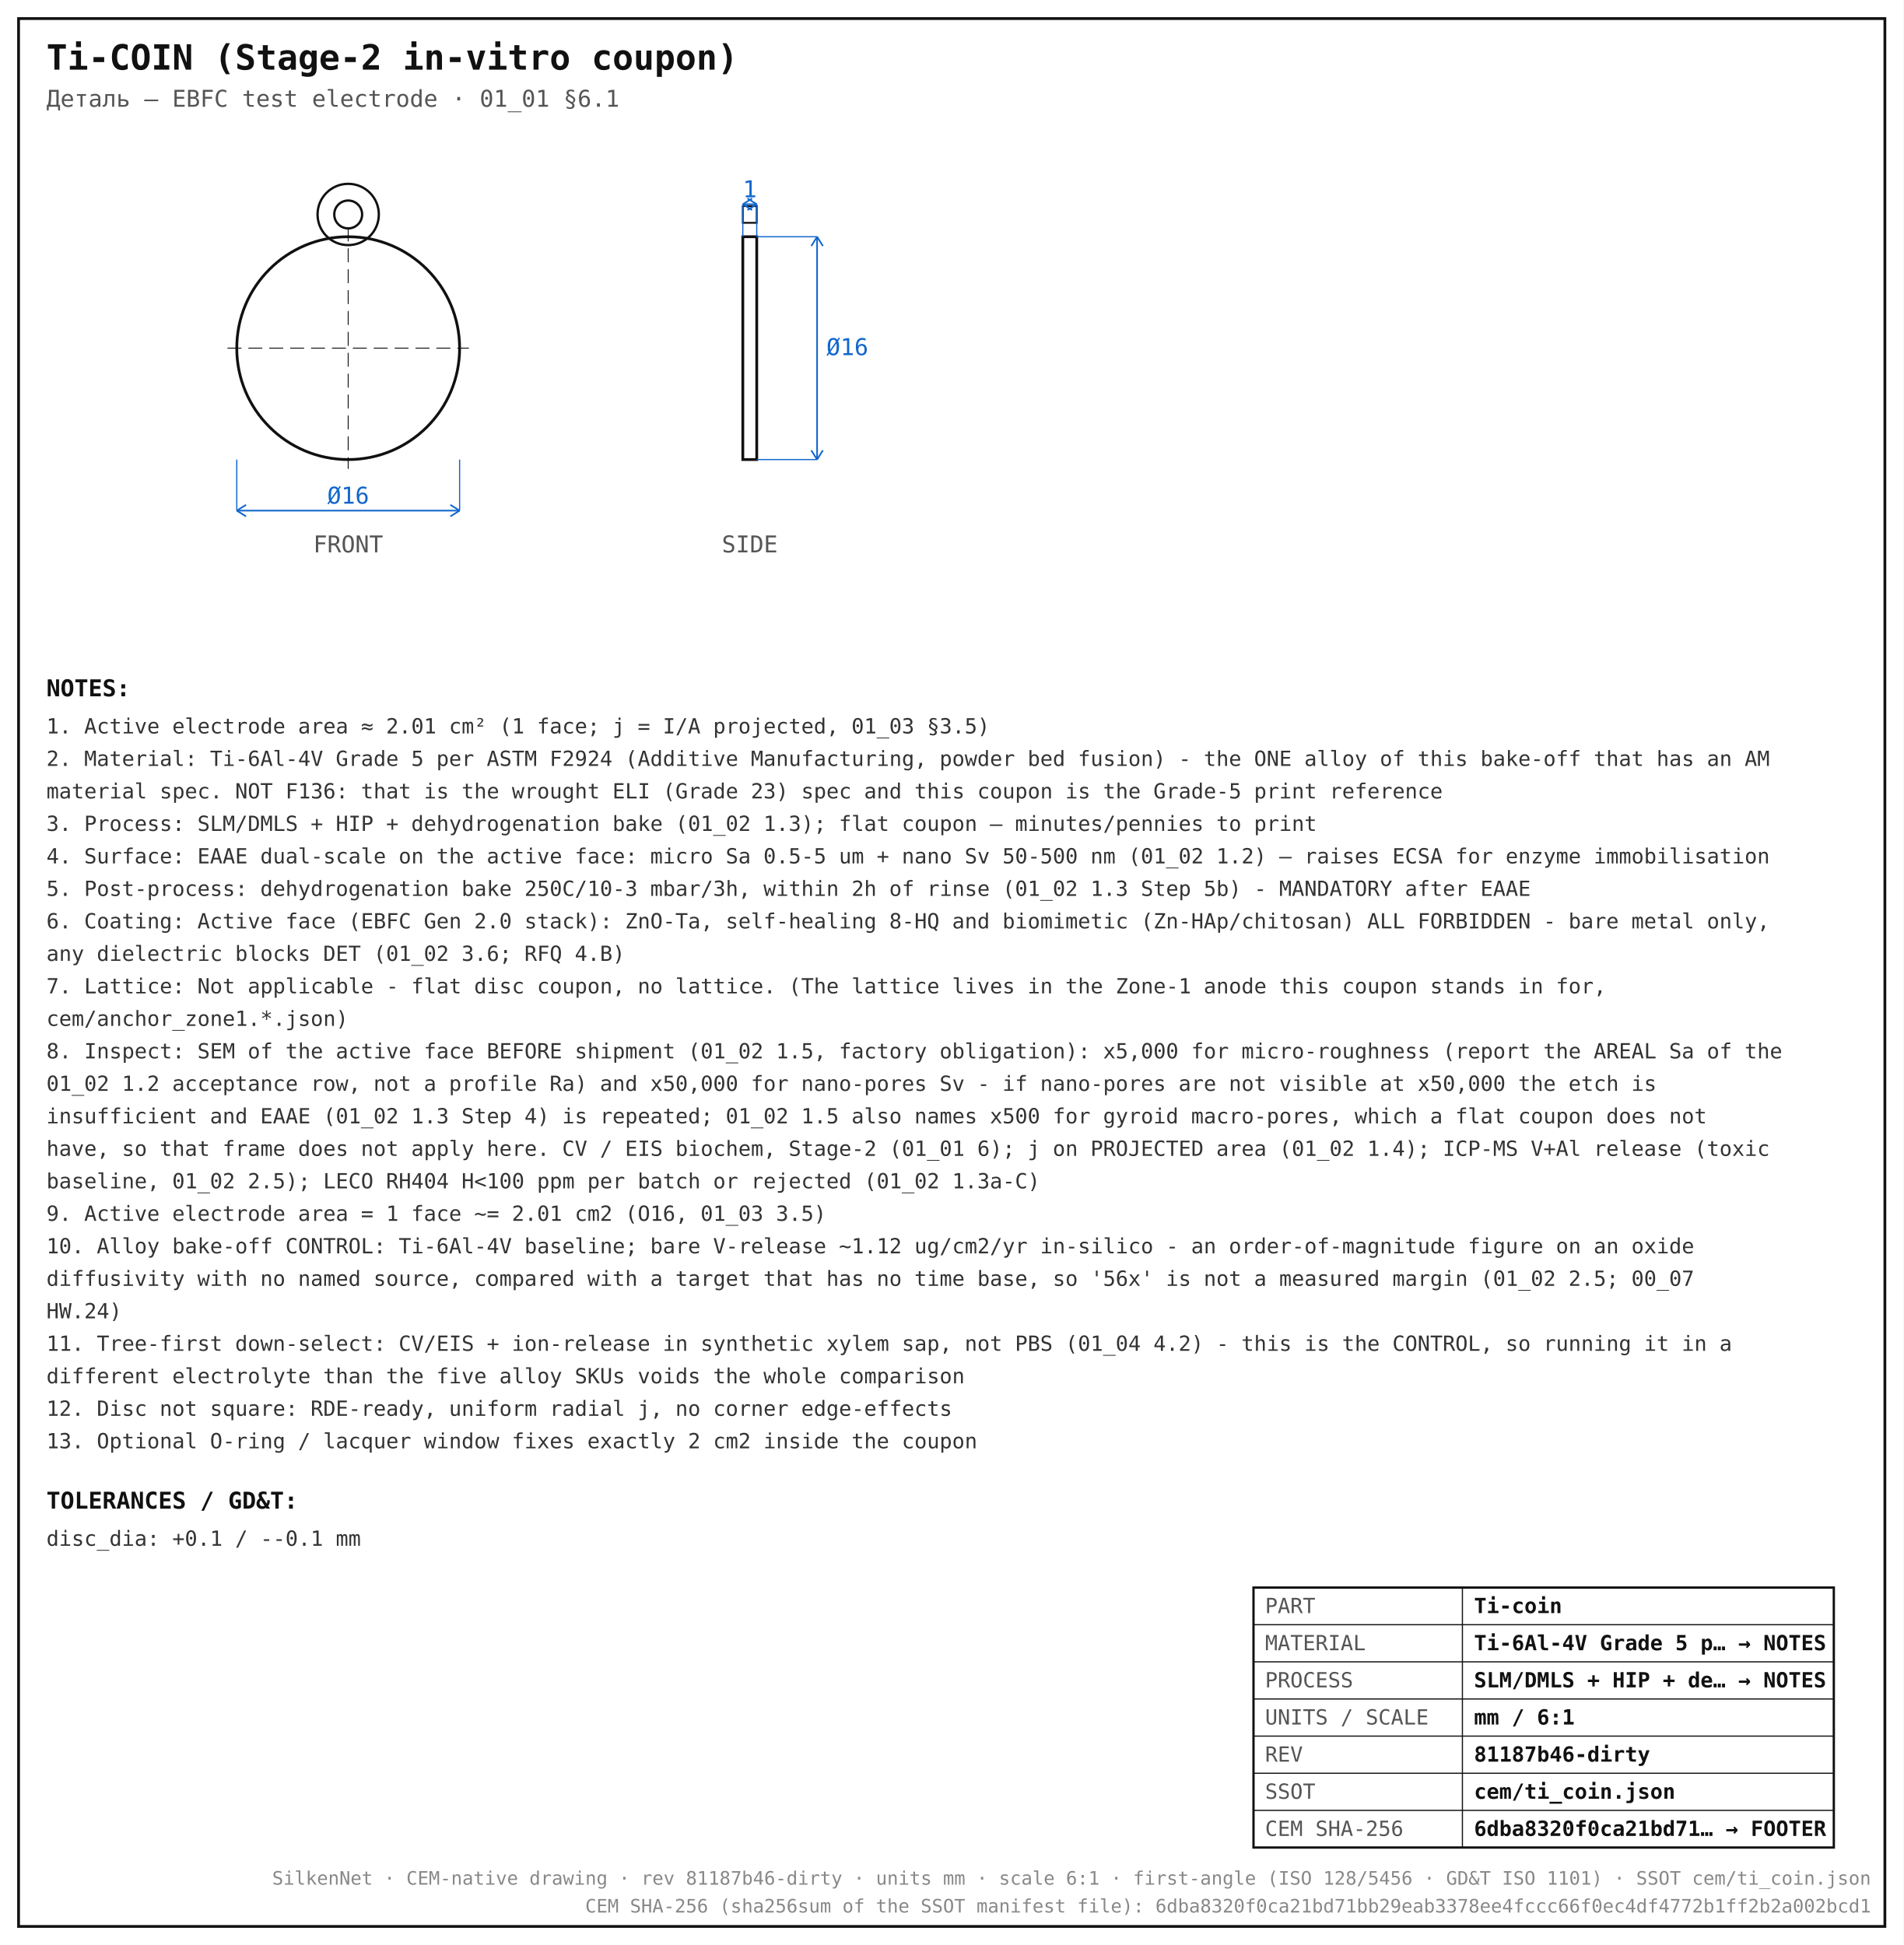
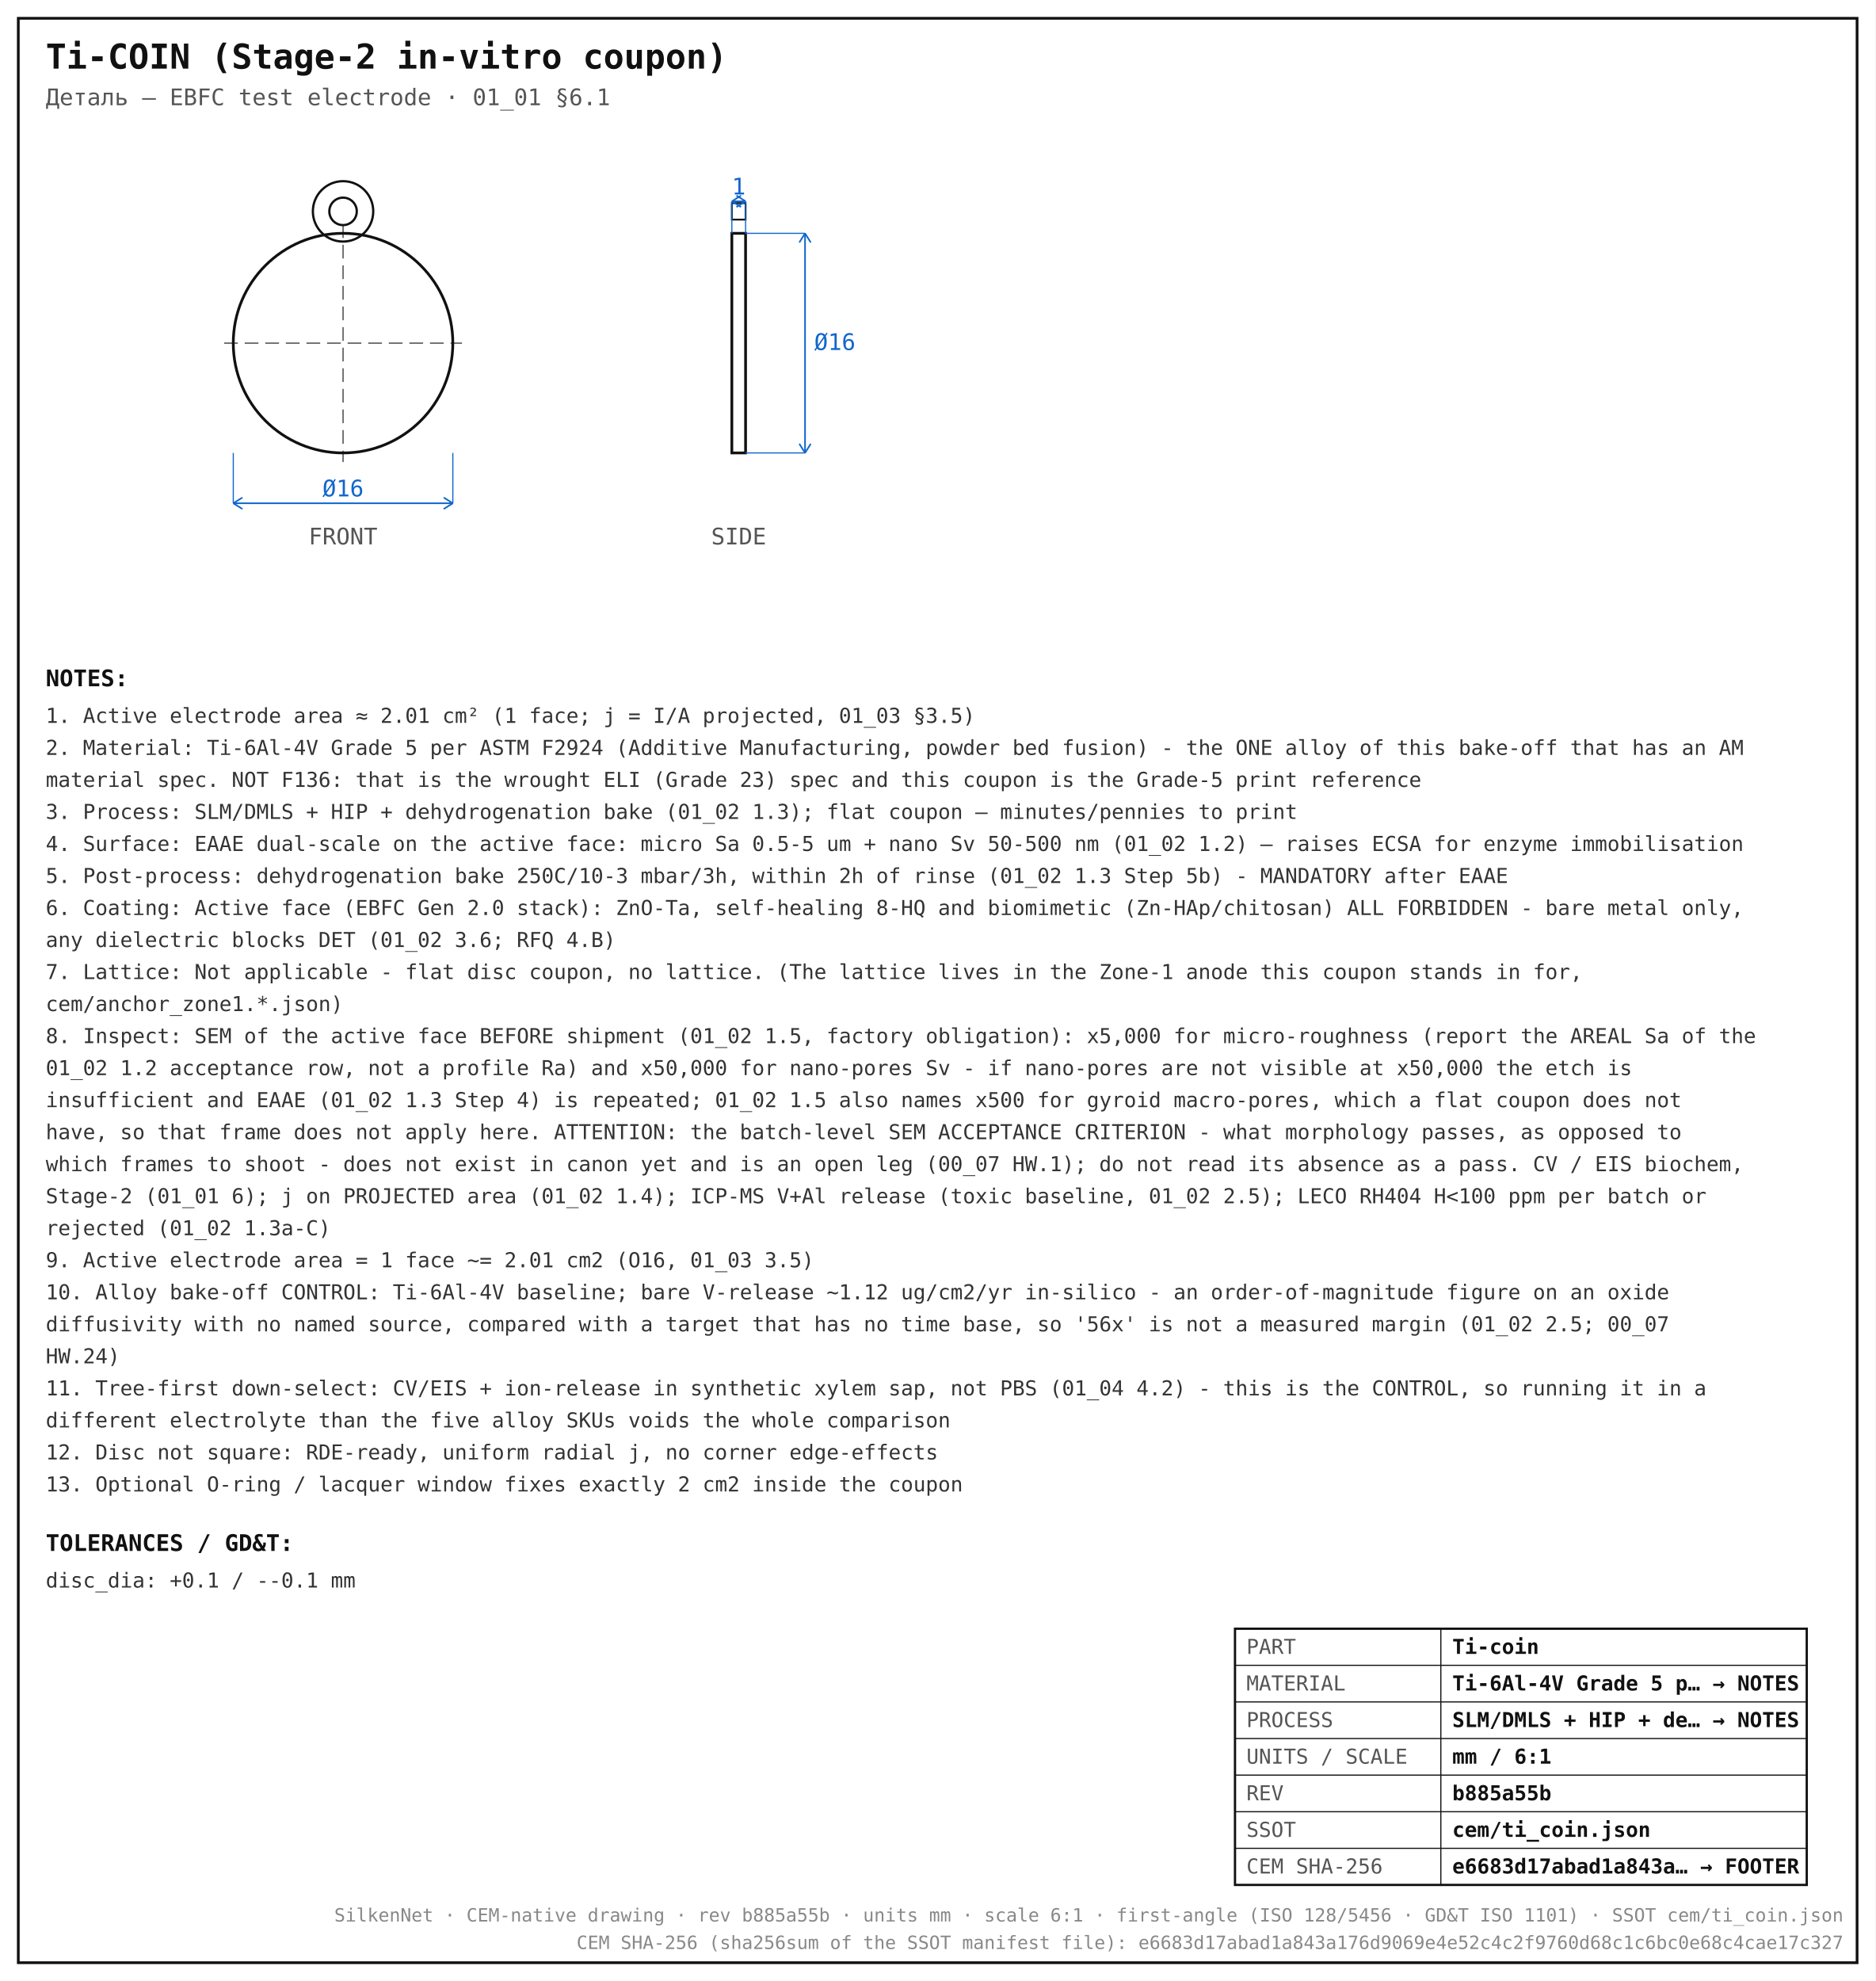
- <svg xmlns="http://www.w3.org/2000/svg" width="820" height="838" viewBox="0 0 820 838">
-   <rect x="0" y="0" width="820" height="838" fill="white" />
-   <rect x="8" y="8" width="804" height="822" fill="none" stroke="#111" stroke-width="1.2" />
+ <svg xmlns="http://www.w3.org/2000/svg" width="820" height="866" viewBox="0 0 820 866">
+   <rect x="0" y="0" width="820" height="866" fill="white" />
+   <rect x="8" y="8" width="804" height="850" fill="none" stroke="#111" stroke-width="1.2" />
  <text x="20" y="30" font-family="monospace" font-size="15" text-anchor="start" fill="#111" font-weight="bold">Ti-COIN  (Stage-2 in-vitro coupon)</text>
  <text x="20" y="46" font-family="monospace" font-size="10" text-anchor="start" fill="#555" font-weight="normal">Деталь — EBFC test electrode · 01_01 §6.1</text>
  <circle cx="150" cy="150" r="48" fill="none" stroke="#111" stroke-width="1.2" />
  <line x1="98" y1="150" x2="202" y2="150" stroke="#111" stroke-width="0.4" stroke-dasharray="6 3" />
  <line x1="150" y1="98" x2="150" y2="202" stroke="#111" stroke-width="0.4" stroke-dasharray="6 3" />
  <circle cx="150" cy="92.4" r="13.2" fill="none" stroke="#111" stroke-width="1" />
  <circle cx="150" cy="92.4" r="6" fill="none" stroke="#111" stroke-width="1" />
  <text x="150" y="238" font-family="monospace" font-size="10" text-anchor="middle" fill="#555" font-weight="normal">FRONT</text>
  <line x1="102" y1="198" x2="102" y2="220" stroke="#1166cc" stroke-width="0.5" />
  <line x1="198" y1="198" x2="198" y2="220" stroke="#1166cc" stroke-width="0.5" />
  <line x1="102" y1="220" x2="198" y2="220" stroke="#1166cc" stroke-width="0.7" />
  <line x1="102" y1="220" x2="106" y2="217.5" stroke="#1166cc" stroke-width="0.7" />
  <line x1="102" y1="220" x2="106" y2="222.5" stroke="#1166cc" stroke-width="0.7" />
  <line x1="198" y1="220" x2="194" y2="217.5" stroke="#1166cc" stroke-width="0.7" />
  <line x1="198" y1="220" x2="194" y2="222.5" stroke="#1166cc" stroke-width="0.7" />
  <text x="150" y="217" font-family="monospace" font-size="10" text-anchor="middle" fill="#1166cc" font-weight="normal">Ø16</text>
  <rect x="320" y="102" width="6" height="96" fill="none" stroke="#111" stroke-width="1.2" />
  <rect x="320" y="88.8" width="6" height="7.2" fill="none" stroke="#111" stroke-width="0.8" />
  <text x="323" y="238" font-family="monospace" font-size="10" text-anchor="middle" fill="#555" font-weight="normal">SIDE</text>
  <line x1="326" y1="102" x2="352" y2="102" stroke="#1166cc" stroke-width="0.5" />
  <line x1="326" y1="198" x2="352" y2="198" stroke="#1166cc" stroke-width="0.5" />
  <line x1="352" y1="102" x2="352" y2="198" stroke="#1166cc" stroke-width="0.7" />
  <line x1="352" y1="102" x2="349.5" y2="106" stroke="#1166cc" stroke-width="0.7" />
  <line x1="352" y1="102" x2="354.5" y2="106" stroke="#1166cc" stroke-width="0.7" />
  <line x1="352" y1="198" x2="349.5" y2="194" stroke="#1166cc" stroke-width="0.7" />
  <line x1="352" y1="198" x2="354.5" y2="194" stroke="#1166cc" stroke-width="0.7" />
  <text x="356" y="153" font-family="monospace" font-size="10" text-anchor="start" fill="#1166cc" font-weight="normal">Ø16</text>
  <line x1="320" y1="102" x2="320" y2="88" stroke="#1166cc" stroke-width="0.5" />
  <line x1="326" y1="102" x2="326" y2="88" stroke="#1166cc" stroke-width="0.5" />
  <line x1="320" y1="88" x2="326" y2="88" stroke="#1166cc" stroke-width="0.7" />
  <line x1="320" y1="88" x2="324" y2="85.5" stroke="#1166cc" stroke-width="0.7" />
  <line x1="320" y1="88" x2="324" y2="90.5" stroke="#1166cc" stroke-width="0.7" />
  <line x1="326" y1="88" x2="322" y2="85.5" stroke="#1166cc" stroke-width="0.7" />
  <line x1="326" y1="88" x2="322" y2="90.5" stroke="#1166cc" stroke-width="0.7" />
  <text x="323" y="85" font-family="monospace" font-size="10" text-anchor="middle" fill="#1166cc" font-weight="normal">1</text>
  <text x="20" y="300" font-family="monospace" font-size="10" text-anchor="start" fill="#111" font-weight="bold">NOTES:</text>
  <text x="20" y="316" font-family="monospace" font-size="9" text-anchor="start" fill="#333" font-weight="normal">1. Active electrode area ≈ 2.01 cm² (1 face; j = I/A projected, 01_03 §3.5)</text>
  <text x="20" y="330" font-family="monospace" font-size="9" text-anchor="start" fill="#333" font-weight="normal">2. Material: Ti-6Al-4V Grade 5 per ASTM F2924 (Additive Manufacturing, powder bed fusion) - the ONE alloy of this bake-off that has an AM</text>
  <text x="20" y="344" font-family="monospace" font-size="9" text-anchor="start" fill="#333" font-weight="normal">   material spec. NOT F136: that is the wrought ELI (Grade 23) spec and this coupon is the Grade-5 print reference</text>
  <text x="20" y="358" font-family="monospace" font-size="9" text-anchor="start" fill="#333" font-weight="normal">3. Process: SLM/DMLS + HIP + dehydrogenation bake (01_02 1.3); flat coupon — minutes/pennies to print</text>
  <text x="20" y="372" font-family="monospace" font-size="9" text-anchor="start" fill="#333" font-weight="normal">4. Surface: EAAE dual-scale on the active face: micro Sa 0.5-5 um + nano Sv 50-500 nm (01_02 1.2) — raises ECSA for enzyme immobilisation</text>
  <text x="20" y="386" font-family="monospace" font-size="9" text-anchor="start" fill="#333" font-weight="normal">5. Post-process: dehydrogenation bake 250C/10-3 mbar/3h, within 2h of rinse (01_02 1.3 Step 5b) - MANDATORY after EAAE</text>
  <text x="20" y="400" font-family="monospace" font-size="9" text-anchor="start" fill="#333" font-weight="normal">6. Coating: Active face (EBFC Gen 2.0 stack): ZnO-Ta, self-healing 8-HQ and biomimetic (Zn-HAp/chitosan) ALL FORBIDDEN - bare metal only,</text>
  <text x="20" y="414" font-family="monospace" font-size="9" text-anchor="start" fill="#333" font-weight="normal">   any dielectric blocks DET (01_02 3.6; RFQ 4.B)</text>
  <text x="20" y="428" font-family="monospace" font-size="9" text-anchor="start" fill="#333" font-weight="normal">7. Lattice: Not applicable - flat disc coupon, no lattice. (The lattice lives in the Zone-1 anode this coupon stands in for,</text>
  <text x="20" y="442" font-family="monospace" font-size="9" text-anchor="start" fill="#333" font-weight="normal">   cem/anchor_zone1.*.json)</text>
  <text x="20" y="456" font-family="monospace" font-size="9" text-anchor="start" fill="#333" font-weight="normal">8. Inspect: SEM of the active face BEFORE shipment (01_02 1.5, factory obligation): x5,000 for micro-roughness (report the AREAL Sa of the</text>
  <text x="20" y="470" font-family="monospace" font-size="9" text-anchor="start" fill="#333" font-weight="normal">   01_02 1.2 acceptance row, not a profile Ra) and x50,000 for nano-pores Sv - if nano-pores are not visible at x50,000 the etch is</text>
  <text x="20" y="484" font-family="monospace" font-size="9" text-anchor="start" fill="#333" font-weight="normal">   insufficient and EAAE (01_02 1.3 Step 4) is repeated; 01_02 1.5 also names x500 for gyroid macro-pores, which a flat coupon does not</text>
-   <text x="20" y="498" font-family="monospace" font-size="9" text-anchor="start" fill="#333" font-weight="normal">   have, so that frame does not apply here. CV / EIS biochem, Stage-2 (01_01 6); j on PROJECTED area (01_02 1.4); ICP-MS V+Al release (toxic</text>
-   <text x="20" y="512" font-family="monospace" font-size="9" text-anchor="start" fill="#333" font-weight="normal">   baseline, 01_02 2.5); LECO RH404 H&lt;100 ppm per batch or rejected (01_02 1.3a-C)</text>
-   <text x="20" y="526" font-family="monospace" font-size="9" text-anchor="start" fill="#333" font-weight="normal">9. Active electrode area = 1 face ~= 2.01 cm2 (O16, 01_03 3.5)</text>
-   <text x="20" y="540" font-family="monospace" font-size="9" text-anchor="start" fill="#333" font-weight="normal">10. Alloy bake-off CONTROL: Ti-6Al-4V baseline; bare V-release ~1.12 ug/cm2/yr in-silico - an order-of-magnitude figure on an oxide</text>
-   <text x="20" y="554" font-family="monospace" font-size="9" text-anchor="start" fill="#333" font-weight="normal">   diffusivity with no named source, compared with a target that has no time base, so '56x' is not a measured margin (01_02 2.5; 00_07</text>
-   <text x="20" y="568" font-family="monospace" font-size="9" text-anchor="start" fill="#333" font-weight="normal">   HW.24)</text>
-   <text x="20" y="582" font-family="monospace" font-size="9" text-anchor="start" fill="#333" font-weight="normal">11. Tree-first down-select: CV/EIS + ion-release in synthetic xylem sap, not PBS (01_04 4.2) - this is the CONTROL, so running it in a</text>
-   <text x="20" y="596" font-family="monospace" font-size="9" text-anchor="start" fill="#333" font-weight="normal">   different electrolyte than the five alloy SKUs voids the whole comparison</text>
-   <text x="20" y="610" font-family="monospace" font-size="9" text-anchor="start" fill="#333" font-weight="normal">12. Disc not square: RDE-ready, uniform radial j, no corner edge-effects</text>
-   <text x="20" y="624" font-family="monospace" font-size="9" text-anchor="start" fill="#333" font-weight="normal">13. Optional O-ring / lacquer window fixes exactly 2 cm2 inside the coupon</text>
-   <text x="20" y="650" font-family="monospace" font-size="10" text-anchor="start" fill="#111" font-weight="bold">TOLERANCES / GD&amp;T:</text>
-   <text x="20" y="666" font-family="monospace" font-size="9" text-anchor="start" fill="#333" font-weight="normal">disc_dia: +0.1 / --0.1 mm</text>
-   <rect x="540" y="684" width="250" height="112" fill="none" stroke="#111" stroke-width="1" />
-   <line x1="630" y1="684" x2="630" y2="700" stroke="#111" stroke-width="0.5" />
-   <text x="545" y="695" font-family="monospace" font-size="9" text-anchor="start" fill="#555" font-weight="normal">PART</text>
-   <text x="635" y="695" font-family="monospace" font-size="9" text-anchor="start" fill="#111" font-weight="bold">Ti-coin</text>
-   <line x1="540" y1="700" x2="790" y2="700" stroke="#111" stroke-width="0.5" />
-   <line x1="630" y1="700" x2="630" y2="716" stroke="#111" stroke-width="0.5" />
-   <text x="545" y="711" font-family="monospace" font-size="9" text-anchor="start" fill="#555" font-weight="normal">MATERIAL</text>
-   <text x="635" y="711" font-family="monospace" font-size="9" text-anchor="start" fill="#111" font-weight="bold">Ti-6Al-4V Grade 5 p… → NOTES</text>
-   <line x1="540" y1="716" x2="790" y2="716" stroke="#111" stroke-width="0.5" />
-   <line x1="630" y1="716" x2="630" y2="732" stroke="#111" stroke-width="0.5" />
-   <text x="545" y="727" font-family="monospace" font-size="9" text-anchor="start" fill="#555" font-weight="normal">PROCESS</text>
-   <text x="635" y="727" font-family="monospace" font-size="9" text-anchor="start" fill="#111" font-weight="bold">SLM/DMLS + HIP + de… → NOTES</text>
-   <line x1="540" y1="732" x2="790" y2="732" stroke="#111" stroke-width="0.5" />
-   <line x1="630" y1="732" x2="630" y2="748" stroke="#111" stroke-width="0.5" />
-   <text x="545" y="743" font-family="monospace" font-size="9" text-anchor="start" fill="#555" font-weight="normal">UNITS / SCALE</text>
-   <text x="635" y="743" font-family="monospace" font-size="9" text-anchor="start" fill="#111" font-weight="bold">mm / 6:1</text>
-   <line x1="540" y1="748" x2="790" y2="748" stroke="#111" stroke-width="0.5" />
-   <line x1="630" y1="748" x2="630" y2="764" stroke="#111" stroke-width="0.5" />
-   <text x="545" y="759" font-family="monospace" font-size="9" text-anchor="start" fill="#555" font-weight="normal">REV</text>
-   <text x="635" y="759" font-family="monospace" font-size="9" text-anchor="start" fill="#111" font-weight="bold">81187b46-dirty</text>
-   <line x1="540" y1="764" x2="790" y2="764" stroke="#111" stroke-width="0.5" />
-   <line x1="630" y1="764" x2="630" y2="780" stroke="#111" stroke-width="0.5" />
-   <text x="545" y="775" font-family="monospace" font-size="9" text-anchor="start" fill="#555" font-weight="normal">SSOT</text>
-   <text x="635" y="775" font-family="monospace" font-size="9" text-anchor="start" fill="#111" font-weight="bold">cem/ti_coin.json</text>
-   <line x1="540" y1="780" x2="790" y2="780" stroke="#111" stroke-width="0.5" />
-   <line x1="630" y1="780" x2="630" y2="796" stroke="#111" stroke-width="0.5" />
-   <text x="545" y="791" font-family="monospace" font-size="9" text-anchor="start" fill="#555" font-weight="normal">CEM SHA-256</text>
-   <text x="635" y="791" font-family="monospace" font-size="9" text-anchor="start" fill="#111" font-weight="bold">6dba8320f0ca21bd71… → FOOTER</text>
-   <text x="806" y="812" font-family="monospace" font-size="8" text-anchor="end" fill="#888" font-weight="normal">SilkenNet · CEM-native drawing · rev 81187b46-dirty · units mm · scale 6:1 · first-angle (ISO 128/5456 · GD&amp;T ISO 1101) · SSOT cem/ti_coin.json</text>
-   <text x="806" y="824" font-family="monospace" font-size="8" text-anchor="end" fill="#888" font-weight="normal">CEM SHA-256 (sha256sum of the SSOT manifest file): 6dba8320f0ca21bd71bb29eab3378ee4fccc66f0ec4df4772b1ff2b2a002bcd1</text>
+   <text x="20" y="498" font-family="monospace" font-size="9" text-anchor="start" fill="#333" font-weight="normal">   have, so that frame does not apply here. ATTENTION: the batch-level SEM ACCEPTANCE CRITERION - what morphology passes, as opposed to</text>
+   <text x="20" y="512" font-family="monospace" font-size="9" text-anchor="start" fill="#333" font-weight="normal">   which frames to shoot - does not exist in canon yet and is an open leg (00_07 HW.1); do not read its absence as a pass. CV / EIS biochem,</text>
+   <text x="20" y="526" font-family="monospace" font-size="9" text-anchor="start" fill="#333" font-weight="normal">   Stage-2 (01_01 6); j on PROJECTED area (01_02 1.4); ICP-MS V+Al release (toxic baseline, 01_02 2.5); LECO RH404 H&lt;100 ppm per batch or</text>
+   <text x="20" y="540" font-family="monospace" font-size="9" text-anchor="start" fill="#333" font-weight="normal">   rejected (01_02 1.3a-C)</text>
+   <text x="20" y="554" font-family="monospace" font-size="9" text-anchor="start" fill="#333" font-weight="normal">9. Active electrode area = 1 face ~= 2.01 cm2 (O16, 01_03 3.5)</text>
+   <text x="20" y="568" font-family="monospace" font-size="9" text-anchor="start" fill="#333" font-weight="normal">10. Alloy bake-off CONTROL: Ti-6Al-4V baseline; bare V-release ~1.12 ug/cm2/yr in-silico - an order-of-magnitude figure on an oxide</text>
+   <text x="20" y="582" font-family="monospace" font-size="9" text-anchor="start" fill="#333" font-weight="normal">   diffusivity with no named source, compared with a target that has no time base, so '56x' is not a measured margin (01_02 2.5; 00_07</text>
+   <text x="20" y="596" font-family="monospace" font-size="9" text-anchor="start" fill="#333" font-weight="normal">   HW.24)</text>
+   <text x="20" y="610" font-family="monospace" font-size="9" text-anchor="start" fill="#333" font-weight="normal">11. Tree-first down-select: CV/EIS + ion-release in synthetic xylem sap, not PBS (01_04 4.2) - this is the CONTROL, so running it in a</text>
+   <text x="20" y="624" font-family="monospace" font-size="9" text-anchor="start" fill="#333" font-weight="normal">   different electrolyte than the five alloy SKUs voids the whole comparison</text>
+   <text x="20" y="638" font-family="monospace" font-size="9" text-anchor="start" fill="#333" font-weight="normal">12. Disc not square: RDE-ready, uniform radial j, no corner edge-effects</text>
+   <text x="20" y="652" font-family="monospace" font-size="9" text-anchor="start" fill="#333" font-weight="normal">13. Optional O-ring / lacquer window fixes exactly 2 cm2 inside the coupon</text>
+   <text x="20" y="678" font-family="monospace" font-size="10" text-anchor="start" fill="#111" font-weight="bold">TOLERANCES / GD&amp;T:</text>
+   <text x="20" y="694" font-family="monospace" font-size="9" text-anchor="start" fill="#333" font-weight="normal">disc_dia: +0.1 / --0.1 mm</text>
+   <rect x="540" y="712" width="250" height="112" fill="none" stroke="#111" stroke-width="1" />
+   <line x1="630" y1="712" x2="630" y2="728" stroke="#111" stroke-width="0.5" />
+   <text x="545" y="723" font-family="monospace" font-size="9" text-anchor="start" fill="#555" font-weight="normal">PART</text>
+   <text x="635" y="723" font-family="monospace" font-size="9" text-anchor="start" fill="#111" font-weight="bold">Ti-coin</text>
+   <line x1="540" y1="728" x2="790" y2="728" stroke="#111" stroke-width="0.5" />
+   <line x1="630" y1="728" x2="630" y2="744" stroke="#111" stroke-width="0.5" />
+   <text x="545" y="739" font-family="monospace" font-size="9" text-anchor="start" fill="#555" font-weight="normal">MATERIAL</text>
+   <text x="635" y="739" font-family="monospace" font-size="9" text-anchor="start" fill="#111" font-weight="bold">Ti-6Al-4V Grade 5 p… → NOTES</text>
+   <line x1="540" y1="744" x2="790" y2="744" stroke="#111" stroke-width="0.5" />
+   <line x1="630" y1="744" x2="630" y2="760" stroke="#111" stroke-width="0.5" />
+   <text x="545" y="755" font-family="monospace" font-size="9" text-anchor="start" fill="#555" font-weight="normal">PROCESS</text>
+   <text x="635" y="755" font-family="monospace" font-size="9" text-anchor="start" fill="#111" font-weight="bold">SLM/DMLS + HIP + de… → NOTES</text>
+   <line x1="540" y1="760" x2="790" y2="760" stroke="#111" stroke-width="0.5" />
+   <line x1="630" y1="760" x2="630" y2="776" stroke="#111" stroke-width="0.5" />
+   <text x="545" y="771" font-family="monospace" font-size="9" text-anchor="start" fill="#555" font-weight="normal">UNITS / SCALE</text>
+   <text x="635" y="771" font-family="monospace" font-size="9" text-anchor="start" fill="#111" font-weight="bold">mm / 6:1</text>
+   <line x1="540" y1="776" x2="790" y2="776" stroke="#111" stroke-width="0.5" />
+   <line x1="630" y1="776" x2="630" y2="792" stroke="#111" stroke-width="0.5" />
+   <text x="545" y="787" font-family="monospace" font-size="9" text-anchor="start" fill="#555" font-weight="normal">REV</text>
+   <text x="635" y="787" font-family="monospace" font-size="9" text-anchor="start" fill="#111" font-weight="bold">b885a55b</text>
+   <line x1="540" y1="792" x2="790" y2="792" stroke="#111" stroke-width="0.5" />
+   <line x1="630" y1="792" x2="630" y2="808" stroke="#111" stroke-width="0.5" />
+   <text x="545" y="803" font-family="monospace" font-size="9" text-anchor="start" fill="#555" font-weight="normal">SSOT</text>
+   <text x="635" y="803" font-family="monospace" font-size="9" text-anchor="start" fill="#111" font-weight="bold">cem/ti_coin.json</text>
+   <line x1="540" y1="808" x2="790" y2="808" stroke="#111" stroke-width="0.5" />
+   <line x1="630" y1="808" x2="630" y2="824" stroke="#111" stroke-width="0.5" />
+   <text x="545" y="819" font-family="monospace" font-size="9" text-anchor="start" fill="#555" font-weight="normal">CEM SHA-256</text>
+   <text x="635" y="819" font-family="monospace" font-size="9" text-anchor="start" fill="#111" font-weight="bold">e6683d17abad1a843a… → FOOTER</text>
+   <text x="806" y="840" font-family="monospace" font-size="8" text-anchor="end" fill="#888" font-weight="normal">SilkenNet · CEM-native drawing · rev b885a55b · units mm · scale 6:1 · first-angle (ISO 128/5456 · GD&amp;T ISO 1101) · SSOT cem/ti_coin.json</text>
+   <text x="806" y="852" font-family="monospace" font-size="8" text-anchor="end" fill="#888" font-weight="normal">CEM SHA-256 (sha256sum of the SSOT manifest file): e6683d17abad1a843a176d9069e4e52c4c2f9760d68c1c6bc0e68c4cae17c327</text>
</svg>
